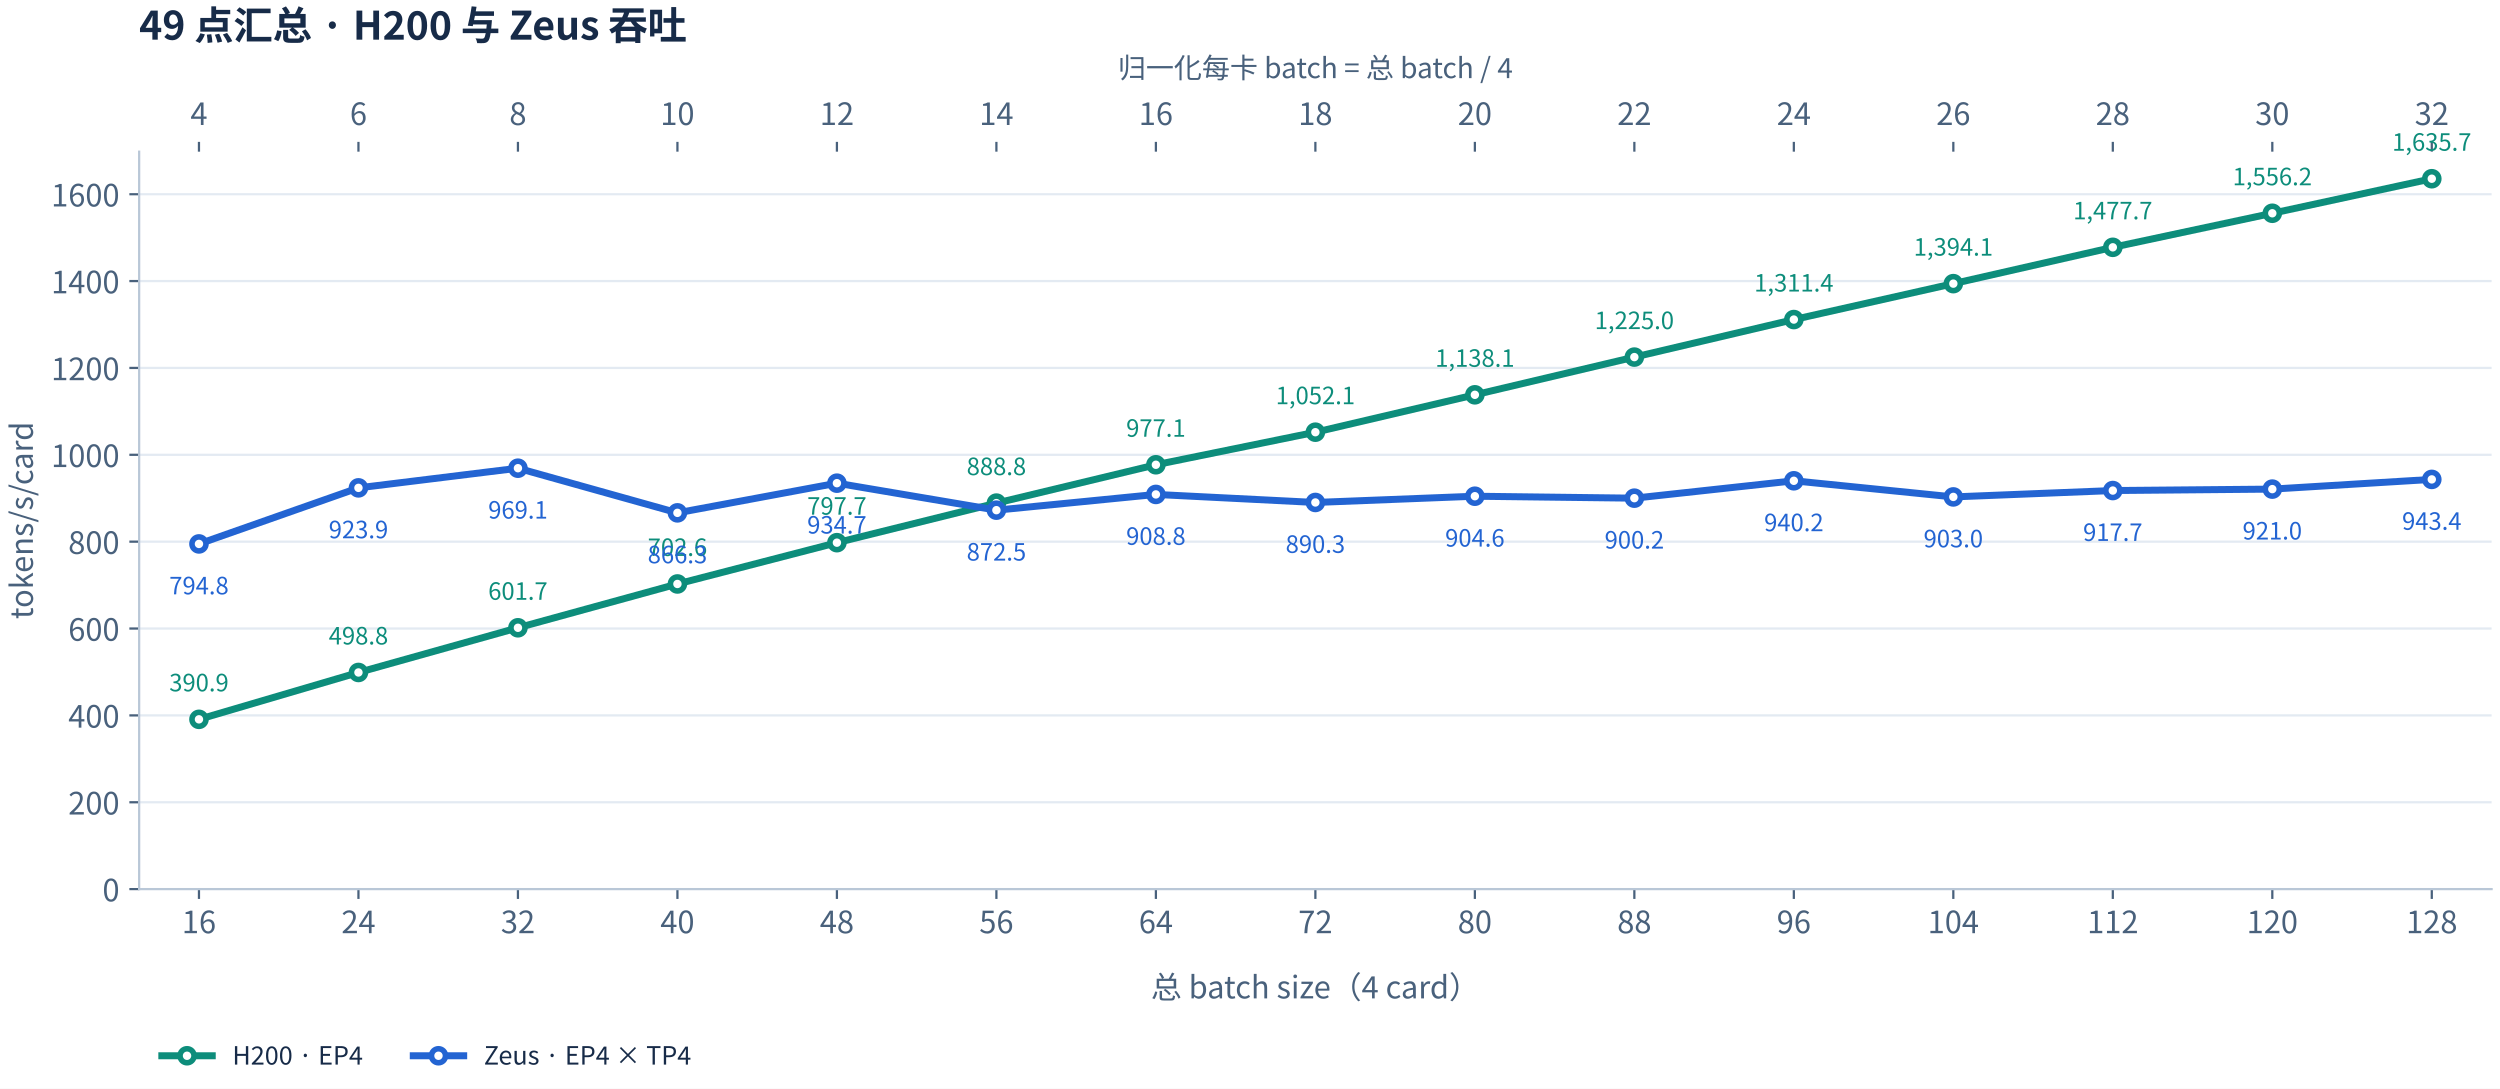
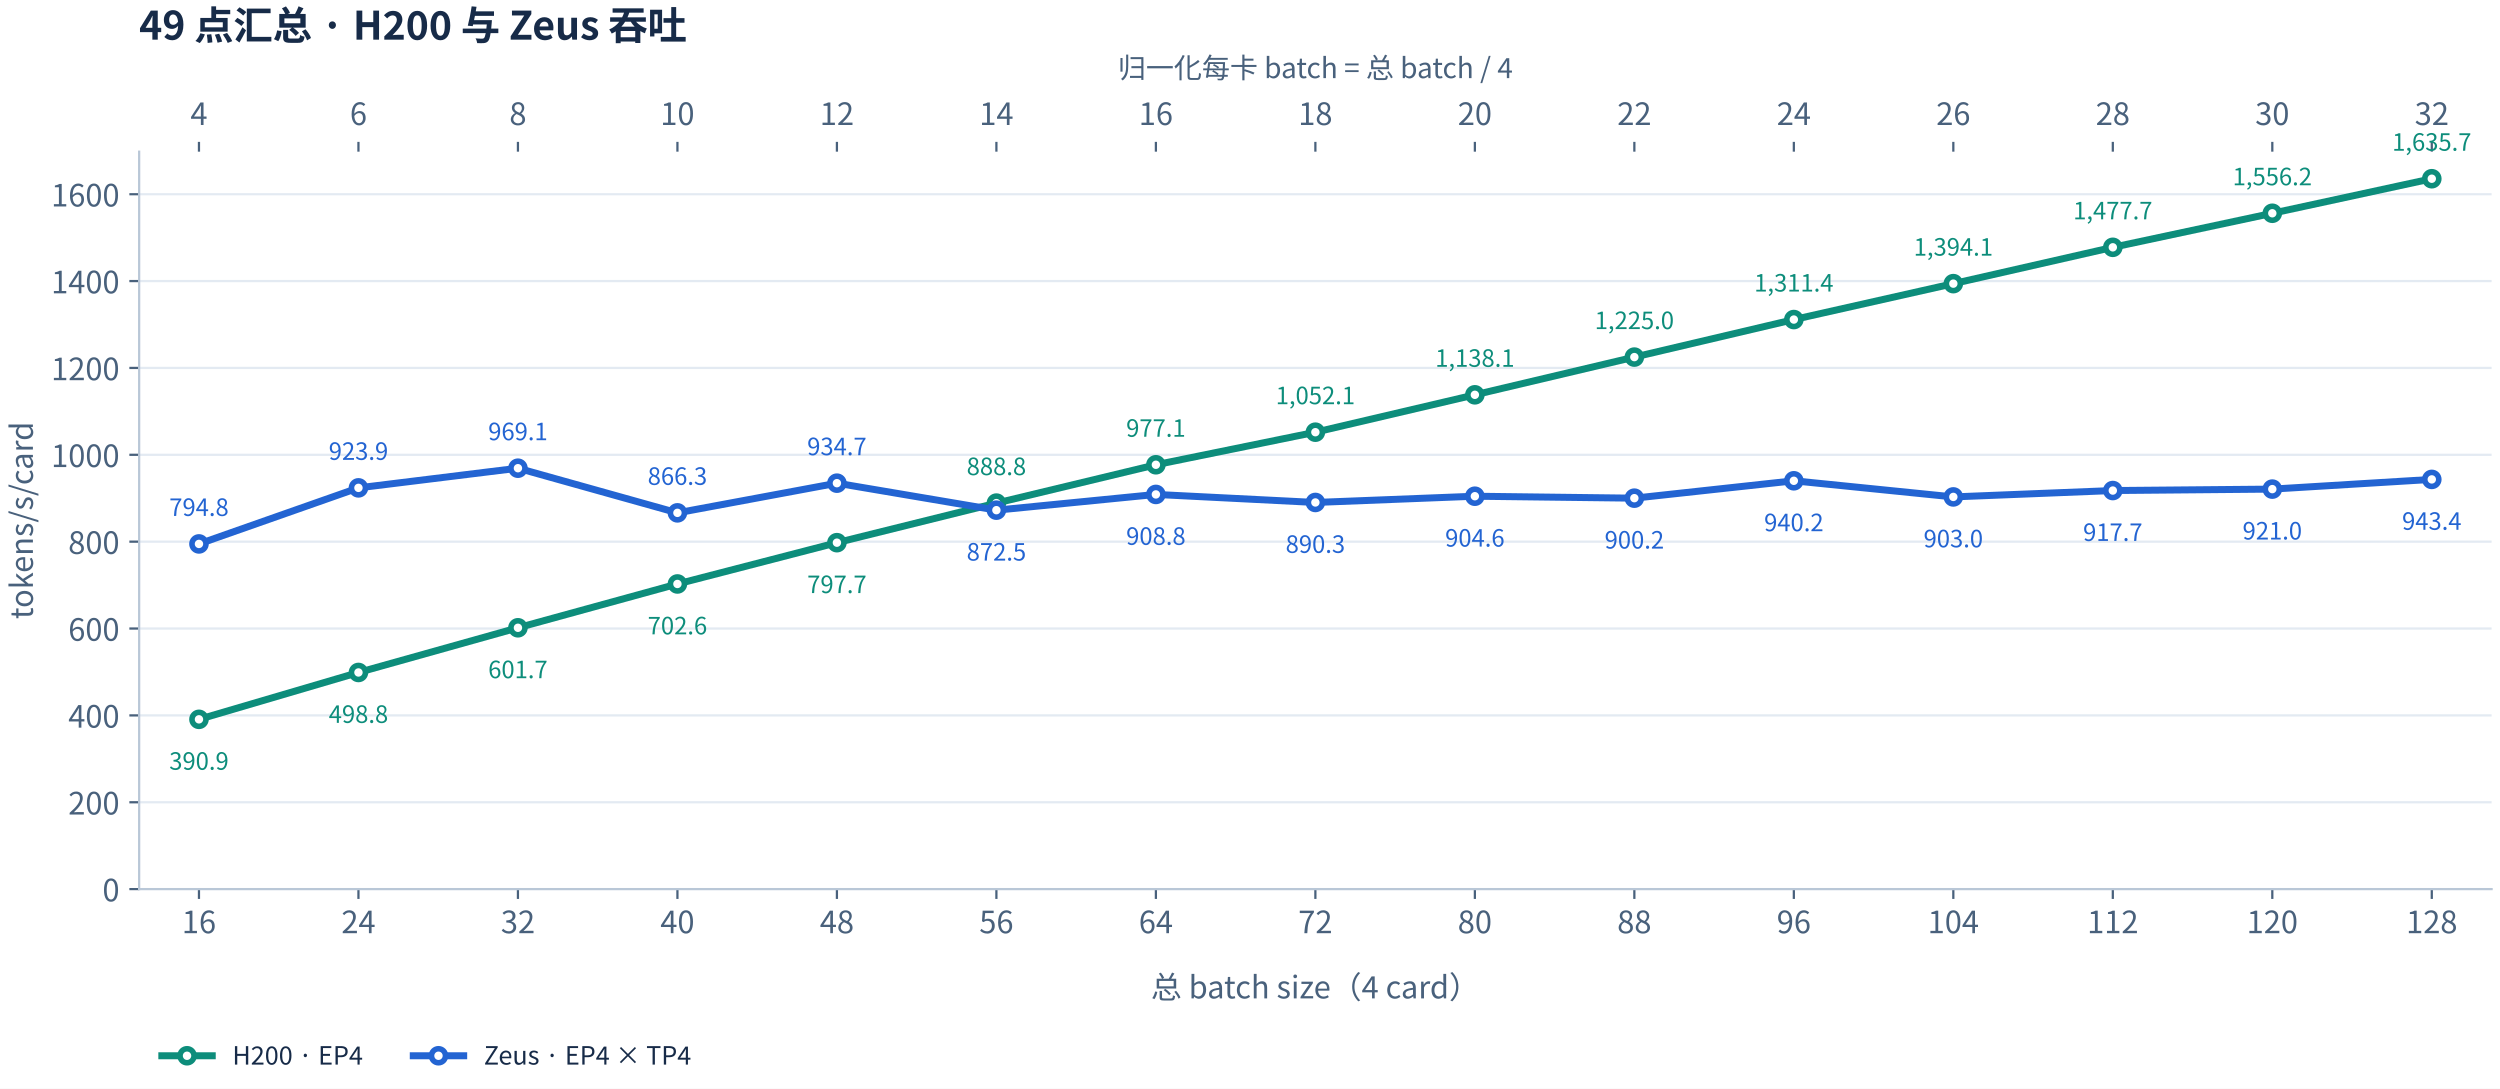
<svg xmlns="http://www.w3.org/2000/svg" xmlns:xlink="http://www.w3.org/1999/xlink" role="img" aria-label="49 点汇总 · H200 与 Zeus 吞吐" width="892.8pt" height="388.8pt" viewBox="0 0 892.8 388.8" version="1.1">
  <defs>
    <style type="text/css">*{stroke-linejoin: round; stroke-linecap: butt}</style>
  </defs>
  <g id="population-comparison-figure_1">
    <g id="population-comparison-patch_1">
      <path d="M 0 388.8 L 892.8 388.8 L 892.8 0 L 0 0 z " style="fill: #ffffff" />
    </g>
    <g id="population-comparison-axes_1">
      <g id="population-comparison-patch_2">
        <path d="M 49.695 317.517 L 889.8 317.517 L 889.8 54.172 L 49.695 54.172 z " style="fill: #ffffff" />
      </g>
      <g id="population-comparison-axes_2">
        <g id="population-comparison-patch_3">
          <path d="M 49.695 54.172 L 889.8 54.172 L 889.8 54.172 L 49.695 54.172 z " style="fill: #ffffff" />
        </g>
        <g id="population-comparison-matplotlib.axis_1">
          <g id="population-comparison-xtick_1">
            <g id="population-comparison-line2d_1">
              <defs>
                <path id="population-comparison-mecb2e9e9a6" d="M 0 0 L 0 -3.5 " style="stroke: #49617c; stroke-width: 0.8" />
              </defs>
              <g>
                <use xlink:href="#population-comparison-mecb2e9e9a6" x="71.054" y="54.172" style="fill: #49617c; stroke: #49617c; stroke-width: 0.8" />
              </g>
            </g>
            <g id="population-comparison-text_1">
              <text style="font-size: 11px; font-family: 'Noto Sans CJK JP'; text-anchor: middle; fill: #49617c" x="71.054" y="44.652" transform="rotate(-0 71.05383 44.65212)">4</text>
            </g>
          </g>
          <g id="population-comparison-xtick_2">
            <g id="population-comparison-line2d_2">
              <g>
                <use xlink:href="#population-comparison-mecb2e9e9a6" x="128.01" y="54.172" style="fill: #49617c; stroke: #49617c; stroke-width: 0.8" />
              </g>
            </g>
            <g id="population-comparison-text_2">
              <text style="font-size: 11px; font-family: 'Noto Sans CJK JP'; text-anchor: middle; fill: #49617c" x="128.01" y="44.652" transform="rotate(-0 128.0101 44.65212)">6</text>
            </g>
          </g>
          <g id="population-comparison-xtick_3">
            <g id="population-comparison-line2d_3">
              <g>
                <use xlink:href="#population-comparison-mecb2e9e9a6" x="184.966" y="54.172" style="fill: #49617c; stroke: #49617c; stroke-width: 0.8" />
              </g>
            </g>
            <g id="population-comparison-text_3">
              <text style="font-size: 11px; font-family: 'Noto Sans CJK JP'; text-anchor: middle; fill: #49617c" x="184.966" y="44.652" transform="rotate(-0 184.9663 44.65212)">8</text>
            </g>
          </g>
          <g id="population-comparison-xtick_4">
            <g id="population-comparison-line2d_4">
              <g>
                <use xlink:href="#population-comparison-mecb2e9e9a6" x="241.923" y="54.172" style="fill: #49617c; stroke: #49617c; stroke-width: 0.8" />
              </g>
            </g>
            <g id="population-comparison-text_4">
              <text style="font-size: 11px; font-family: 'Noto Sans CJK JP'; text-anchor: middle; fill: #49617c" x="241.923" y="44.652" transform="rotate(-0 241.9225 44.65212)">10</text>
            </g>
          </g>
          <g id="population-comparison-xtick_5">
            <g id="population-comparison-line2d_5">
              <g>
                <use xlink:href="#population-comparison-mecb2e9e9a6" x="298.879" y="54.172" style="fill: #49617c; stroke: #49617c; stroke-width: 0.8" />
              </g>
            </g>
            <g id="population-comparison-text_5">
              <text style="font-size: 11px; font-family: 'Noto Sans CJK JP'; text-anchor: middle; fill: #49617c" x="298.879" y="44.652" transform="rotate(-0 298.8788 44.65212)">12</text>
            </g>
          </g>
          <g id="population-comparison-xtick_6">
            <g id="population-comparison-line2d_6">
              <g>
                <use xlink:href="#population-comparison-mecb2e9e9a6" x="355.835" y="54.172" style="fill: #49617c; stroke: #49617c; stroke-width: 0.8" />
              </g>
            </g>
            <g id="population-comparison-text_6">
              <text style="font-size: 11px; font-family: 'Noto Sans CJK JP'; text-anchor: middle; fill: #49617c" x="355.835" y="44.652" transform="rotate(-0 355.835 44.65212)">14</text>
            </g>
          </g>
          <g id="population-comparison-xtick_7">
            <g id="population-comparison-line2d_7">
              <g>
                <use xlink:href="#population-comparison-mecb2e9e9a6" x="412.791" y="54.172" style="fill: #49617c; stroke: #49617c; stroke-width: 0.8" />
              </g>
            </g>
            <g id="population-comparison-text_7">
              <text style="font-size: 11px; font-family: 'Noto Sans CJK JP'; text-anchor: middle; fill: #49617c" x="412.791" y="44.652" transform="rotate(-0 412.7913 44.65212)">16</text>
            </g>
          </g>
          <g id="population-comparison-xtick_8">
            <g id="population-comparison-line2d_8">
              <g>
                <use xlink:href="#population-comparison-mecb2e9e9a6" x="469.748" y="54.172" style="fill: #49617c; stroke: #49617c; stroke-width: 0.8" />
              </g>
            </g>
            <g id="population-comparison-text_8">
              <text style="font-size: 11px; font-family: 'Noto Sans CJK JP'; text-anchor: middle; fill: #49617c" x="469.748" y="44.652" transform="rotate(-0 469.7475 44.65212)">18</text>
            </g>
          </g>
          <g id="population-comparison-xtick_9">
            <g id="population-comparison-line2d_9">
              <g>
                <use xlink:href="#population-comparison-mecb2e9e9a6" x="526.704" y="54.172" style="fill: #49617c; stroke: #49617c; stroke-width: 0.8" />
              </g>
            </g>
            <g id="population-comparison-text_9">
              <text style="font-size: 11px; font-family: 'Noto Sans CJK JP'; text-anchor: middle; fill: #49617c" x="526.704" y="44.652" transform="rotate(-0 526.7037 44.65212)">20</text>
            </g>
          </g>
          <g id="population-comparison-xtick_10">
            <g id="population-comparison-line2d_10">
              <g>
                <use xlink:href="#population-comparison-mecb2e9e9a6" x="583.66" y="54.172" style="fill: #49617c; stroke: #49617c; stroke-width: 0.8" />
              </g>
            </g>
            <g id="population-comparison-text_10">
              <text style="font-size: 11px; font-family: 'Noto Sans CJK JP'; text-anchor: middle; fill: #49617c" x="583.66" y="44.652" transform="rotate(-0 583.66 44.65212)">22</text>
            </g>
          </g>
          <g id="population-comparison-xtick_11">
            <g id="population-comparison-line2d_11">
              <g>
                <use xlink:href="#population-comparison-mecb2e9e9a6" x="640.616" y="54.172" style="fill: #49617c; stroke: #49617c; stroke-width: 0.8" />
              </g>
            </g>
            <g id="population-comparison-text_11">
              <text style="font-size: 11px; font-family: 'Noto Sans CJK JP'; text-anchor: middle; fill: #49617c" x="640.616" y="44.652" transform="rotate(-0 640.6162 44.65212)">24</text>
            </g>
          </g>
          <g id="population-comparison-xtick_12">
            <g id="population-comparison-line2d_12">
              <g>
                <use xlink:href="#population-comparison-mecb2e9e9a6" x="697.572" y="54.172" style="fill: #49617c; stroke: #49617c; stroke-width: 0.8" />
              </g>
            </g>
            <g id="population-comparison-text_12">
              <text style="font-size: 11px; font-family: 'Noto Sans CJK JP'; text-anchor: middle; fill: #49617c" x="697.572" y="44.652" transform="rotate(-0 697.5725 44.65212)">26</text>
            </g>
          </g>
          <g id="population-comparison-xtick_13">
            <g id="population-comparison-line2d_13">
              <g>
                <use xlink:href="#population-comparison-mecb2e9e9a6" x="754.529" y="54.172" style="fill: #49617c; stroke: #49617c; stroke-width: 0.8" />
              </g>
            </g>
            <g id="population-comparison-text_13">
              <text style="font-size: 11px; font-family: 'Noto Sans CJK JP'; text-anchor: middle; fill: #49617c" x="754.529" y="44.652" transform="rotate(-0 754.5287 44.65212)">28</text>
            </g>
          </g>
          <g id="population-comparison-xtick_14">
            <g id="population-comparison-line2d_14">
              <g>
                <use xlink:href="#population-comparison-mecb2e9e9a6" x="811.485" y="54.172" style="fill: #49617c; stroke: #49617c; stroke-width: 0.8" />
              </g>
            </g>
            <g id="population-comparison-text_14">
              <text style="font-size: 11px; font-family: 'Noto Sans CJK JP'; text-anchor: middle; fill: #49617c" x="811.485" y="44.652" transform="rotate(-0 811.4849 44.65212)">30</text>
            </g>
          </g>
          <g id="population-comparison-xtick_15">
            <g id="population-comparison-line2d_15">
              <g>
                <use xlink:href="#population-comparison-mecb2e9e9a6" x="868.441" y="54.172" style="fill: #49617c; stroke: #49617c; stroke-width: 0.8" />
              </g>
            </g>
            <g id="population-comparison-text_15">
              <text style="font-size: 11px; font-family: 'Noto Sans CJK JP'; text-anchor: middle; fill: #49617c" x="868.441" y="44.652" transform="rotate(-0 868.4412 44.65212)">32</text>
            </g>
          </g>
          <g id="population-comparison-text_16">
            <text style="font-size: 10px; font-family: 'Noto Sans CJK JP'; text-anchor: middle; fill: #49617c" x="469.748" y="27.897" transform="rotate(-0 469.7475 27.8968)">归一化每卡 batch = 总 batch / 4</text>
          </g>
        </g>
        <g id="population-comparison-matplotlib.axis_2" />
      </g>
      <g id="population-comparison-matplotlib.axis_3">
        <g id="population-comparison-xtick_16">
          <g id="population-comparison-line2d_16">
            <defs>
              <path id="population-comparison-mc6863bb9b3" d="M 0 0 L 0 3.5 " style="stroke: #49617c; stroke-width: 0.8" />
            </defs>
            <g>
              <use xlink:href="#population-comparison-mc6863bb9b3" x="71.054" y="317.517" style="fill: #49617c; stroke: #49617c; stroke-width: 0.8" />
            </g>
          </g>
          <g id="population-comparison-text_17">
            <text style="font-size: 11px; font-family: 'Noto Sans CJK JP'; text-anchor: middle; fill: #49617c" x="71.054" y="333.272" transform="rotate(-0 71.05383 333.2725)">16</text>
          </g>
        </g>
        <g id="population-comparison-xtick_17">
          <g id="population-comparison-line2d_17">
            <g>
              <use xlink:href="#population-comparison-mc6863bb9b3" x="128.01" y="317.517" style="fill: #49617c; stroke: #49617c; stroke-width: 0.8" />
            </g>
          </g>
          <g id="population-comparison-text_18">
            <text style="font-size: 11px; font-family: 'Noto Sans CJK JP'; text-anchor: middle; fill: #49617c" x="128.01" y="333.272" transform="rotate(-0 128.0101 333.2725)">24</text>
          </g>
        </g>
        <g id="population-comparison-xtick_18">
          <g id="population-comparison-line2d_18">
            <g>
              <use xlink:href="#population-comparison-mc6863bb9b3" x="184.966" y="317.517" style="fill: #49617c; stroke: #49617c; stroke-width: 0.8" />
            </g>
          </g>
          <g id="population-comparison-text_19">
            <text style="font-size: 11px; font-family: 'Noto Sans CJK JP'; text-anchor: middle; fill: #49617c" x="184.966" y="333.272" transform="rotate(-0 184.9663 333.2725)">32</text>
          </g>
        </g>
        <g id="population-comparison-xtick_19">
          <g id="population-comparison-line2d_19">
            <g>
              <use xlink:href="#population-comparison-mc6863bb9b3" x="241.923" y="317.517" style="fill: #49617c; stroke: #49617c; stroke-width: 0.8" />
            </g>
          </g>
          <g id="population-comparison-text_20">
            <text style="font-size: 11px; font-family: 'Noto Sans CJK JP'; text-anchor: middle; fill: #49617c" x="241.923" y="333.272" transform="rotate(-0 241.9225 333.2725)">40</text>
          </g>
        </g>
        <g id="population-comparison-xtick_20">
          <g id="population-comparison-line2d_20">
            <g>
              <use xlink:href="#population-comparison-mc6863bb9b3" x="298.879" y="317.517" style="fill: #49617c; stroke: #49617c; stroke-width: 0.8" />
            </g>
          </g>
          <g id="population-comparison-text_21">
            <text style="font-size: 11px; font-family: 'Noto Sans CJK JP'; text-anchor: middle; fill: #49617c" x="298.879" y="333.272" transform="rotate(-0 298.8788 333.2725)">48</text>
          </g>
        </g>
        <g id="population-comparison-xtick_21">
          <g id="population-comparison-line2d_21">
            <g>
              <use xlink:href="#population-comparison-mc6863bb9b3" x="355.835" y="317.517" style="fill: #49617c; stroke: #49617c; stroke-width: 0.8" />
            </g>
          </g>
          <g id="population-comparison-text_22">
            <text style="font-size: 11px; font-family: 'Noto Sans CJK JP'; text-anchor: middle; fill: #49617c" x="355.835" y="333.272" transform="rotate(-0 355.835 333.2725)">56</text>
          </g>
        </g>
        <g id="population-comparison-xtick_22">
          <g id="population-comparison-line2d_22">
            <g>
              <use xlink:href="#population-comparison-mc6863bb9b3" x="412.791" y="317.517" style="fill: #49617c; stroke: #49617c; stroke-width: 0.8" />
            </g>
          </g>
          <g id="population-comparison-text_23">
            <text style="font-size: 11px; font-family: 'Noto Sans CJK JP'; text-anchor: middle; fill: #49617c" x="412.791" y="333.272" transform="rotate(-0 412.7913 333.2725)">64</text>
          </g>
        </g>
        <g id="population-comparison-xtick_23">
          <g id="population-comparison-line2d_23">
            <g>
              <use xlink:href="#population-comparison-mc6863bb9b3" x="469.748" y="317.517" style="fill: #49617c; stroke: #49617c; stroke-width: 0.8" />
            </g>
          </g>
          <g id="population-comparison-text_24">
            <text style="font-size: 11px; font-family: 'Noto Sans CJK JP'; text-anchor: middle; fill: #49617c" x="469.748" y="333.272" transform="rotate(-0 469.7475 333.2725)">72</text>
          </g>
        </g>
        <g id="population-comparison-xtick_24">
          <g id="population-comparison-line2d_24">
            <g>
              <use xlink:href="#population-comparison-mc6863bb9b3" x="526.704" y="317.517" style="fill: #49617c; stroke: #49617c; stroke-width: 0.8" />
            </g>
          </g>
          <g id="population-comparison-text_25">
            <text style="font-size: 11px; font-family: 'Noto Sans CJK JP'; text-anchor: middle; fill: #49617c" x="526.704" y="333.272" transform="rotate(-0 526.7037 333.2725)">80</text>
          </g>
        </g>
        <g id="population-comparison-xtick_25">
          <g id="population-comparison-line2d_25">
            <g>
              <use xlink:href="#population-comparison-mc6863bb9b3" x="583.66" y="317.517" style="fill: #49617c; stroke: #49617c; stroke-width: 0.8" />
            </g>
          </g>
          <g id="population-comparison-text_26">
            <text style="font-size: 11px; font-family: 'Noto Sans CJK JP'; text-anchor: middle; fill: #49617c" x="583.66" y="333.272" transform="rotate(-0 583.66 333.2725)">88</text>
          </g>
        </g>
        <g id="population-comparison-xtick_26">
          <g id="population-comparison-line2d_26">
            <g>
              <use xlink:href="#population-comparison-mc6863bb9b3" x="640.616" y="317.517" style="fill: #49617c; stroke: #49617c; stroke-width: 0.8" />
            </g>
          </g>
          <g id="population-comparison-text_27">
            <text style="font-size: 11px; font-family: 'Noto Sans CJK JP'; text-anchor: middle; fill: #49617c" x="640.616" y="333.272" transform="rotate(-0 640.6162 333.2725)">96</text>
          </g>
        </g>
        <g id="population-comparison-xtick_27">
          <g id="population-comparison-line2d_27">
            <g>
              <use xlink:href="#population-comparison-mc6863bb9b3" x="697.572" y="317.517" style="fill: #49617c; stroke: #49617c; stroke-width: 0.8" />
            </g>
          </g>
          <g id="population-comparison-text_28">
            <text style="font-size: 11px; font-family: 'Noto Sans CJK JP'; text-anchor: middle; fill: #49617c" x="697.572" y="333.272" transform="rotate(-0 697.5725 333.2725)">104</text>
          </g>
        </g>
        <g id="population-comparison-xtick_28">
          <g id="population-comparison-line2d_28">
            <g>
              <use xlink:href="#population-comparison-mc6863bb9b3" x="754.529" y="317.517" style="fill: #49617c; stroke: #49617c; stroke-width: 0.8" />
            </g>
          </g>
          <g id="population-comparison-text_29">
            <text style="font-size: 11px; font-family: 'Noto Sans CJK JP'; text-anchor: middle; fill: #49617c" x="754.529" y="333.272" transform="rotate(-0 754.5287 333.2725)">112</text>
          </g>
        </g>
        <g id="population-comparison-xtick_29">
          <g id="population-comparison-line2d_29">
            <g>
              <use xlink:href="#population-comparison-mc6863bb9b3" x="811.485" y="317.517" style="fill: #49617c; stroke: #49617c; stroke-width: 0.8" />
            </g>
          </g>
          <g id="population-comparison-text_30">
            <text style="font-size: 11px; font-family: 'Noto Sans CJK JP'; text-anchor: middle; fill: #49617c" x="811.485" y="333.272" transform="rotate(-0 811.4849 333.2725)">120</text>
          </g>
        </g>
        <g id="population-comparison-xtick_30">
          <g id="population-comparison-line2d_30">
            <g>
              <use xlink:href="#population-comparison-mc6863bb9b3" x="868.441" y="317.517" style="fill: #49617c; stroke: #49617c; stroke-width: 0.8" />
            </g>
          </g>
          <g id="population-comparison-text_31">
            <text style="font-size: 11px; font-family: 'Noto Sans CJK JP'; text-anchor: middle; fill: #49617c" x="868.441" y="333.272" transform="rotate(-0 868.4412 333.2725)">128</text>
          </g>
        </g>
        <g id="population-comparison-text_32">
          <text style="font-size: 11px; font-family: 'Noto Sans CJK JP'; text-anchor: middle; fill: #49617c" x="469.748" y="356.547" transform="rotate(-0 469.7475 356.5475)">总 batch size（4 card）</text>
        </g>
      </g>
      <g id="population-comparison-matplotlib.axis_4">
        <g id="population-comparison-ytick_1">
          <g id="population-comparison-line2d_31">
            <path d="M 49.695 317.517 L 889.8 317.517 " clip-path="url(#population-comparison-p4785d5ebff)" style="fill: none; stroke: #e3eaf2; stroke-width: 0.8; stroke-linecap: square" />
          </g>
          <g id="population-comparison-line2d_32">
            <defs>
              <path id="population-comparison-mb630600054" d="M 0 0 L -3.5 0 " style="stroke: #49617c; stroke-width: 0.8" />
            </defs>
            <g>
              <use xlink:href="#population-comparison-mb630600054" x="49.695" y="317.517" style="fill: #49617c; stroke: #49617c; stroke-width: 0.8" />
            </g>
          </g>
          <g id="population-comparison-text_33">
            <text style="font-size: 11px; font-family: 'Noto Sans CJK JP'; text-anchor: end; fill: #49617c" x="42.695" y="321.895" transform="rotate(-0 42.69524 321.8948)">0</text>
          </g>
        </g>
        <g id="population-comparison-ytick_2">
          <g id="population-comparison-line2d_33">
            <path d="M 49.695 286.498 L 889.8 286.498 " clip-path="url(#population-comparison-p4785d5ebff)" style="fill: none; stroke: #e3eaf2; stroke-width: 0.8; stroke-linecap: square" />
          </g>
          <g id="population-comparison-line2d_34">
            <g>
              <use xlink:href="#population-comparison-mb630600054" x="49.695" y="286.498" style="fill: #49617c; stroke: #49617c; stroke-width: 0.8" />
            </g>
          </g>
          <g id="population-comparison-text_34">
            <text style="font-size: 11px; font-family: 'Noto Sans CJK JP'; text-anchor: end; fill: #49617c" x="42.695" y="290.875" transform="rotate(-0 42.69524 290.8754)">200</text>
          </g>
        </g>
        <g id="population-comparison-ytick_3">
          <g id="population-comparison-line2d_35">
            <path d="M 49.695 255.478 L 889.8 255.478 " clip-path="url(#population-comparison-p4785d5ebff)" style="fill: none; stroke: #e3eaf2; stroke-width: 0.8; stroke-linecap: square" />
          </g>
          <g id="population-comparison-line2d_36">
            <g>
              <use xlink:href="#population-comparison-mb630600054" x="49.695" y="255.478" style="fill: #49617c; stroke: #49617c; stroke-width: 0.8" />
            </g>
          </g>
          <g id="population-comparison-text_35">
            <text style="font-size: 11px; font-family: 'Noto Sans CJK JP'; text-anchor: end; fill: #49617c" x="42.695" y="259.856" transform="rotate(-0 42.69524 259.8559)">400</text>
          </g>
        </g>
        <g id="population-comparison-ytick_4">
          <g id="population-comparison-line2d_37">
            <path d="M 49.695 224.459 L 889.8 224.459 " clip-path="url(#population-comparison-p4785d5ebff)" style="fill: none; stroke: #e3eaf2; stroke-width: 0.8; stroke-linecap: square" />
          </g>
          <g id="population-comparison-line2d_38">
            <g>
              <use xlink:href="#population-comparison-mb630600054" x="49.695" y="224.459" style="fill: #49617c; stroke: #49617c; stroke-width: 0.8" />
            </g>
          </g>
          <g id="population-comparison-text_36">
            <text style="font-size: 11px; font-family: 'Noto Sans CJK JP'; text-anchor: end; fill: #49617c" x="42.695" y="228.837" transform="rotate(-0 42.69524 228.8365)">600</text>
          </g>
        </g>
        <g id="population-comparison-ytick_5">
          <g id="population-comparison-line2d_39">
            <path d="M 49.695 193.439 L 889.8 193.439 " clip-path="url(#population-comparison-p4785d5ebff)" style="fill: none; stroke: #e3eaf2; stroke-width: 0.8; stroke-linecap: square" />
          </g>
          <g id="population-comparison-line2d_40">
            <g>
              <use xlink:href="#population-comparison-mb630600054" x="49.695" y="193.439" style="fill: #49617c; stroke: #49617c; stroke-width: 0.8" />
            </g>
          </g>
          <g id="population-comparison-text_37">
            <text style="font-size: 11px; font-family: 'Noto Sans CJK JP'; text-anchor: end; fill: #49617c" x="42.695" y="197.817" transform="rotate(-0 42.69524 197.8171)">800</text>
          </g>
        </g>
        <g id="population-comparison-ytick_6">
          <g id="population-comparison-line2d_41">
            <path d="M 49.695 162.42 L 889.8 162.42 " clip-path="url(#population-comparison-p4785d5ebff)" style="fill: none; stroke: #e3eaf2; stroke-width: 0.8; stroke-linecap: square" />
          </g>
          <g id="population-comparison-line2d_42">
            <g>
              <use xlink:href="#population-comparison-mb630600054" x="49.695" y="162.42" style="fill: #49617c; stroke: #49617c; stroke-width: 0.8" />
            </g>
          </g>
          <g id="population-comparison-text_38">
            <text style="font-size: 11px; font-family: 'Noto Sans CJK JP'; text-anchor: end; fill: #49617c" x="42.695" y="166.798" transform="rotate(-0 42.69524 166.7976)">1000</text>
          </g>
        </g>
        <g id="population-comparison-ytick_7">
          <g id="population-comparison-line2d_43">
            <path d="M 49.695 131.401 L 889.8 131.401 " clip-path="url(#population-comparison-p4785d5ebff)" style="fill: none; stroke: #e3eaf2; stroke-width: 0.8; stroke-linecap: square" />
          </g>
          <g id="population-comparison-line2d_44">
            <g>
              <use xlink:href="#population-comparison-mb630600054" x="49.695" y="131.401" style="fill: #49617c; stroke: #49617c; stroke-width: 0.8" />
            </g>
          </g>
          <g id="population-comparison-text_39">
            <text style="font-size: 11px; font-family: 'Noto Sans CJK JP'; text-anchor: end; fill: #49617c" x="42.695" y="135.778" transform="rotate(-0 42.69524 135.7782)">1200</text>
          </g>
        </g>
        <g id="population-comparison-ytick_8">
          <g id="population-comparison-line2d_45">
            <path d="M 49.695 100.381 L 889.8 100.381 " clip-path="url(#population-comparison-p4785d5ebff)" style="fill: none; stroke: #e3eaf2; stroke-width: 0.8; stroke-linecap: square" />
          </g>
          <g id="population-comparison-line2d_46">
            <g>
              <use xlink:href="#population-comparison-mb630600054" x="49.695" y="100.381" style="fill: #49617c; stroke: #49617c; stroke-width: 0.8" />
            </g>
          </g>
          <g id="population-comparison-text_40">
            <text style="font-size: 11px; font-family: 'Noto Sans CJK JP'; text-anchor: end; fill: #49617c" x="42.695" y="104.759" transform="rotate(-0 42.69524 104.7588)">1400</text>
          </g>
        </g>
        <g id="population-comparison-ytick_9">
          <g id="population-comparison-line2d_47">
            <path d="M 49.695 69.362 L 889.8 69.362 " clip-path="url(#population-comparison-p4785d5ebff)" style="fill: none; stroke: #e3eaf2; stroke-width: 0.8; stroke-linecap: square" />
          </g>
          <g id="population-comparison-line2d_48">
            <g>
              <use xlink:href="#population-comparison-mb630600054" x="49.695" y="69.362" style="fill: #49617c; stroke: #49617c; stroke-width: 0.8" />
            </g>
          </g>
          <g id="population-comparison-text_41">
            <text style="font-size: 11px; font-family: 'Noto Sans CJK JP'; text-anchor: end; fill: #49617c" x="42.695" y="73.739" transform="rotate(-0 42.69524 73.73932)">1600</text>
          </g>
        </g>
        <g id="population-comparison-text_42">
          <text style="font-size: 11px; font-family: 'Noto Sans CJK JP'; text-anchor: middle; fill: #49617c" x="11.756" y="185.844" transform="rotate(-90 11.75555 185.8445)">tokens/s/card</text>
        </g>
      </g>
      <g id="population-comparison-line2d_49">
        <path d="M 71.054 256.89 L 128.01 240.152 L 184.966 224.193 L 241.923 208.545 L 298.879 193.8 L 355.835 179.668 L 412.791 165.976 L 469.748 154.344 L 526.704 140.994 L 583.66 127.527 L 640.616 114.119 L 697.572 101.293 L 754.529 88.323 L 811.485 76.161 L 868.441 63.825 " clip-path="url(#population-comparison-p4785d5ebff)" style="fill: none; stroke: #0d8d7b; stroke-width: 2.5; stroke-linecap: square" />
        <defs>
          <path id="population-comparison-m98abdd7638" d="M 0 2.5 C 0.663 2.5 1.299 2.237 1.768 1.768 C 2.237 1.299 2.5 0.663 2.5 0 C 2.5 -0.663 2.237 -1.299 1.768 -1.768 C 1.299 -2.237 0.663 -2.5 0 -2.5 C -0.663 -2.5 -1.299 -2.237 -1.768 -1.768 C -2.237 -1.299 -2.5 -0.663 -2.5 0 C -2.5 0.663 -2.237 1.299 -1.768 1.768 C -1.299 2.237 -0.663 2.5 0 2.5 z " style="stroke: #0d8d7b; stroke-width: 2" />
        </defs>
        <g clip-path="url(#population-comparison-p4785d5ebff)">
          <use xlink:href="#population-comparison-m98abdd7638" x="71.054" y="256.89" style="fill: #ffffff; stroke: #0d8d7b; stroke-width: 2" />
          <use xlink:href="#population-comparison-m98abdd7638" x="128.01" y="240.152" style="fill: #ffffff; stroke: #0d8d7b; stroke-width: 2" />
          <use xlink:href="#population-comparison-m98abdd7638" x="184.966" y="224.193" style="fill: #ffffff; stroke: #0d8d7b; stroke-width: 2" />
          <use xlink:href="#population-comparison-m98abdd7638" x="241.923" y="208.545" style="fill: #ffffff; stroke: #0d8d7b; stroke-width: 2" />
          <use xlink:href="#population-comparison-m98abdd7638" x="298.879" y="193.8" style="fill: #ffffff; stroke: #0d8d7b; stroke-width: 2" />
          <use xlink:href="#population-comparison-m98abdd7638" x="355.835" y="179.668" style="fill: #ffffff; stroke: #0d8d7b; stroke-width: 2" />
          <use xlink:href="#population-comparison-m98abdd7638" x="412.791" y="165.976" style="fill: #ffffff; stroke: #0d8d7b; stroke-width: 2" />
          <use xlink:href="#population-comparison-m98abdd7638" x="469.748" y="154.344" style="fill: #ffffff; stroke: #0d8d7b; stroke-width: 2" />
          <use xlink:href="#population-comparison-m98abdd7638" x="526.704" y="140.994" style="fill: #ffffff; stroke: #0d8d7b; stroke-width: 2" />
          <use xlink:href="#population-comparison-m98abdd7638" x="583.66" y="127.527" style="fill: #ffffff; stroke: #0d8d7b; stroke-width: 2" />
          <use xlink:href="#population-comparison-m98abdd7638" x="640.616" y="114.119" style="fill: #ffffff; stroke: #0d8d7b; stroke-width: 2" />
          <use xlink:href="#population-comparison-m98abdd7638" x="697.572" y="101.293" style="fill: #ffffff; stroke: #0d8d7b; stroke-width: 2" />
          <use xlink:href="#population-comparison-m98abdd7638" x="754.529" y="88.323" style="fill: #ffffff; stroke: #0d8d7b; stroke-width: 2" />
          <use xlink:href="#population-comparison-m98abdd7638" x="811.485" y="76.161" style="fill: #ffffff; stroke: #0d8d7b; stroke-width: 2" />
          <use xlink:href="#population-comparison-m98abdd7638" x="868.441" y="63.825" style="fill: #ffffff; stroke: #0d8d7b; stroke-width: 2" />
        </g>
      </g>
      <g id="population-comparison-line2d_50">
        <path d="M 71.054 194.246 L 128.01 174.226 L 184.966 167.206 L 241.923 183.151 L 298.879 172.55 L 355.835 182.192 L 412.791 176.57 L 469.748 179.44 L 526.704 177.21 L 583.66 177.906 L 640.616 171.699 L 697.572 177.46 L 754.529 175.184 L 811.485 174.672 L 868.441 171.203 " clip-path="url(#population-comparison-p4785d5ebff)" style="fill: none; stroke: #2364d2; stroke-width: 2.5; stroke-linecap: square" />
        <defs>
          <path id="population-comparison-m94619aaaa5" d="M 0 2.5 C 0.663 2.5 1.299 2.237 1.768 1.768 C 2.237 1.299 2.5 0.663 2.5 0 C 2.5 -0.663 2.237 -1.299 1.768 -1.768 C 1.299 -2.237 0.663 -2.5 0 -2.5 C -0.663 -2.5 -1.299 -2.237 -1.768 -1.768 C -2.237 -1.299 -2.5 -0.663 -2.5 0 C -2.5 0.663 -2.237 1.299 -1.768 1.768 C -1.299 2.237 -0.663 2.5 0 2.5 z " style="stroke: #2364d2; stroke-width: 2" />
        </defs>
        <g clip-path="url(#population-comparison-p4785d5ebff)">
          <use xlink:href="#population-comparison-m94619aaaa5" x="71.054" y="194.246" style="fill: #ffffff; stroke: #2364d2; stroke-width: 2" />
          <use xlink:href="#population-comparison-m94619aaaa5" x="128.01" y="174.226" style="fill: #ffffff; stroke: #2364d2; stroke-width: 2" />
          <use xlink:href="#population-comparison-m94619aaaa5" x="184.966" y="167.206" style="fill: #ffffff; stroke: #2364d2; stroke-width: 2" />
          <use xlink:href="#population-comparison-m94619aaaa5" x="241.923" y="183.151" style="fill: #ffffff; stroke: #2364d2; stroke-width: 2" />
          <use xlink:href="#population-comparison-m94619aaaa5" x="298.879" y="172.55" style="fill: #ffffff; stroke: #2364d2; stroke-width: 2" />
          <use xlink:href="#population-comparison-m94619aaaa5" x="355.835" y="182.192" style="fill: #ffffff; stroke: #2364d2; stroke-width: 2" />
          <use xlink:href="#population-comparison-m94619aaaa5" x="412.791" y="176.57" style="fill: #ffffff; stroke: #2364d2; stroke-width: 2" />
          <use xlink:href="#population-comparison-m94619aaaa5" x="469.748" y="179.44" style="fill: #ffffff; stroke: #2364d2; stroke-width: 2" />
          <use xlink:href="#population-comparison-m94619aaaa5" x="526.704" y="177.21" style="fill: #ffffff; stroke: #2364d2; stroke-width: 2" />
          <use xlink:href="#population-comparison-m94619aaaa5" x="583.66" y="177.906" style="fill: #ffffff; stroke: #2364d2; stroke-width: 2" />
          <use xlink:href="#population-comparison-m94619aaaa5" x="640.616" y="171.699" style="fill: #ffffff; stroke: #2364d2; stroke-width: 2" />
          <use xlink:href="#population-comparison-m94619aaaa5" x="697.572" y="177.46" style="fill: #ffffff; stroke: #2364d2; stroke-width: 2" />
          <use xlink:href="#population-comparison-m94619aaaa5" x="754.529" y="175.184" style="fill: #ffffff; stroke: #2364d2; stroke-width: 2" />
          <use xlink:href="#population-comparison-m94619aaaa5" x="811.485" y="174.672" style="fill: #ffffff; stroke: #2364d2; stroke-width: 2" />
          <use xlink:href="#population-comparison-m94619aaaa5" x="868.441" y="171.203" style="fill: #ffffff; stroke: #2364d2; stroke-width: 2" />
        </g>
      </g>
      <g id="population-comparison-patch_4">
        <path d="M 49.695 317.517 L 49.695 54.172 " style="fill: none; stroke: #b9c7d7; stroke-width: 0.8; stroke-linejoin: miter; stroke-linecap: square" />
      </g>
      <g id="population-comparison-patch_5">
        <path d="M 49.695 317.517 L 889.8 317.517 " style="fill: none; stroke: #b9c7d7; stroke-width: 0.8; stroke-linejoin: miter; stroke-linecap: square" />
      </g>
      <g id="population-comparison-text_43">
-         <text style="font-size: 8.5px; font-family: 'Noto Sans CJK JP'; text-anchor: middle; fill: #0d8d7b" x="71.054" y="246.89" transform="rotate(-0 71.05383 246.8896)">390.9</text>
+         <text style="font-size: 8.5px; font-family: 'Noto Sans CJK JP'; text-anchor: middle; fill: #0d8d7b" x="71.054" y="274.89" transform="rotate(-0 71.05383 274.8896)">390.9</text>
      </g>
      <g id="population-comparison-text_44">
-         <text style="font-size: 8.5px; font-family: 'Noto Sans CJK JP'; text-anchor: middle; fill: #0d8d7b" x="128.01" y="230.152" transform="rotate(-0 128.0101 230.1518)">498.8</text>
+         <text style="font-size: 8.5px; font-family: 'Noto Sans CJK JP'; text-anchor: middle; fill: #0d8d7b" x="128.01" y="258.152" transform="rotate(-0 128.0101 258.1518)">498.8</text>
      </g>
      <g id="population-comparison-text_45">
-         <text style="font-size: 8.5px; font-family: 'Noto Sans CJK JP'; text-anchor: middle; fill: #0d8d7b" x="184.966" y="214.193" transform="rotate(-0 184.9663 214.1925)">601.7</text>
+         <text style="font-size: 8.5px; font-family: 'Noto Sans CJK JP'; text-anchor: middle; fill: #0d8d7b" x="184.966" y="242.193" transform="rotate(-0 184.9663 242.1925)">601.7</text>
      </g>
      <g id="population-comparison-text_46">
-         <text style="font-size: 8.5px; font-family: 'Noto Sans CJK JP'; text-anchor: middle; fill: #0d8d7b" x="241.923" y="198.545" transform="rotate(-0 241.9225 198.545)">702.6</text>
+         <text style="font-size: 8.5px; font-family: 'Noto Sans CJK JP'; text-anchor: middle; fill: #0d8d7b" x="241.923" y="226.545" transform="rotate(-0 241.9225 226.545)">702.6</text>
      </g>
      <g id="population-comparison-text_47">
-         <text style="font-size: 8.5px; font-family: 'Noto Sans CJK JP'; text-anchor: middle; fill: #0d8d7b" x="298.879" y="183.8" transform="rotate(-0 298.8788 183.8004)">797.7</text>
+         <text style="font-size: 8.5px; font-family: 'Noto Sans CJK JP'; text-anchor: middle; fill: #0d8d7b" x="298.879" y="211.8" transform="rotate(-0 298.8788 211.8004)">797.7</text>
      </g>
      <g id="population-comparison-text_48">
        <text style="font-size: 8.5px; font-family: 'Noto Sans CJK JP'; text-anchor: middle; fill: #0d8d7b" x="355.835" y="169.668" transform="rotate(-0 355.835 169.6677)">888.8</text>
      </g>
      <g id="population-comparison-text_49">
        <text style="font-size: 8.5px; font-family: 'Noto Sans CJK JP'; text-anchor: middle; fill: #0d8d7b" x="412.791" y="155.976" transform="rotate(-0 412.7913 155.9762)">977.1</text>
      </g>
      <g id="population-comparison-text_50">
        <text style="font-size: 8.5px; font-family: 'Noto Sans CJK JP'; text-anchor: middle; fill: #0d8d7b" x="469.748" y="144.344" transform="rotate(-0 469.7475 144.3436)">1,052.1</text>
      </g>
      <g id="population-comparison-text_51">
        <text style="font-size: 8.5px; font-family: 'Noto Sans CJK JP'; text-anchor: middle; fill: #0d8d7b" x="526.704" y="130.994" transform="rotate(-0 526.7037 130.9941)">1,138.1</text>
      </g>
      <g id="population-comparison-text_52">
        <text style="font-size: 8.5px; font-family: 'Noto Sans CJK JP'; text-anchor: middle; fill: #0d8d7b" x="583.66" y="117.527" transform="rotate(-0 583.66 117.5271)">1,225.0</text>
      </g>
      <g id="population-comparison-text_53">
        <text style="font-size: 8.5px; font-family: 'Noto Sans CJK JP'; text-anchor: middle; fill: #0d8d7b" x="640.616" y="104.119" transform="rotate(-0 640.6162 104.1191)">1,311.4</text>
      </g>
      <g id="population-comparison-text_54">
        <text style="font-size: 8.5px; font-family: 'Noto Sans CJK JP'; text-anchor: middle; fill: #0d8d7b" x="697.572" y="91.293" transform="rotate(-0 697.5725 91.29262)">1,394.1</text>
      </g>
      <g id="population-comparison-text_55">
        <text style="font-size: 8.5px; font-family: 'Noto Sans CJK JP'; text-anchor: middle; fill: #0d8d7b" x="754.529" y="78.323" transform="rotate(-0 754.5287 78.32272)">1,477.7</text>
      </g>
      <g id="population-comparison-text_56">
        <text style="font-size: 8.5px; font-family: 'Noto Sans CJK JP'; text-anchor: middle; fill: #0d8d7b" x="811.485" y="66.161" transform="rotate(-0 811.4849 66.16094)">1,556.2</text>
      </g>
      <g id="population-comparison-text_57">
        <text style="font-size: 8.5px; font-family: 'Noto Sans CJK JP'; text-anchor: middle; fill: #0d8d7b" x="868.441" y="53.825" transform="rotate(-0 868.4412 53.82503)">1,635.7</text>
      </g>
      <g id="population-comparison-text_58">
-         <text style="font-size: 8.5px; font-family: 'Noto Sans CJK JP'; text-anchor: middle; fill: #2364d2" x="71.054" y="212.246" transform="rotate(-0 71.05383 212.2465)">794.8</text>
+         <text style="font-size: 8.5px; font-family: 'Noto Sans CJK JP'; text-anchor: middle; fill: #2364d2" x="71.054" y="184.246" transform="rotate(-0 71.05383 184.2465)">794.8</text>
      </g>
      <g id="population-comparison-text_59">
-         <text style="font-size: 8.5px; font-family: 'Noto Sans CJK JP'; text-anchor: middle; fill: #2364d2" x="128.01" y="192.226" transform="rotate(-0 128.0101 192.226)">923.9</text>
+         <text style="font-size: 8.5px; font-family: 'Noto Sans CJK JP'; text-anchor: middle; fill: #2364d2" x="128.01" y="164.226" transform="rotate(-0 128.0101 164.226)">923.9</text>
      </g>
      <g id="population-comparison-text_60">
-         <text style="font-size: 8.5px; font-family: 'Noto Sans CJK JP'; text-anchor: middle; fill: #2364d2" x="184.966" y="185.206" transform="rotate(-0 184.9663 185.2061)">969.1</text>
+         <text style="font-size: 8.5px; font-family: 'Noto Sans CJK JP'; text-anchor: middle; fill: #2364d2" x="184.966" y="157.206" transform="rotate(-0 184.9663 157.2061)">969.1</text>
      </g>
      <g id="population-comparison-text_61">
-         <text style="font-size: 8.5px; font-family: 'Noto Sans CJK JP'; text-anchor: middle; fill: #2364d2" x="241.923" y="201.151" transform="rotate(-0 241.9225 201.1513)">866.3</text>
+         <text style="font-size: 8.5px; font-family: 'Noto Sans CJK JP'; text-anchor: middle; fill: #2364d2" x="241.923" y="173.151" transform="rotate(-0 241.9225 173.1513)">866.3</text>
      </g>
      <g id="population-comparison-text_62">
-         <text style="font-size: 8.5px; font-family: 'Noto Sans CJK JP'; text-anchor: middle; fill: #2364d2" x="298.879" y="190.55" transform="rotate(-0 298.8788 190.5499)">934.7</text>
+         <text style="font-size: 8.5px; font-family: 'Noto Sans CJK JP'; text-anchor: middle; fill: #2364d2" x="298.879" y="162.55" transform="rotate(-0 298.8788 162.5499)">934.7</text>
      </g>
      <g id="population-comparison-text_63">
        <text style="font-size: 8.5px; font-family: 'Noto Sans CJK JP'; text-anchor: middle; fill: #2364d2" x="355.835" y="200.192" transform="rotate(-0 355.835 200.1918)">872.5</text>
      </g>
      <g id="population-comparison-text_64">
        <text style="font-size: 8.5px; font-family: 'Noto Sans CJK JP'; text-anchor: middle; fill: #2364d2" x="412.791" y="194.57" transform="rotate(-0 412.7913 194.5704)">908.8</text>
      </g>
      <g id="population-comparison-text_65">
        <text style="font-size: 8.5px; font-family: 'Noto Sans CJK JP'; text-anchor: middle; fill: #2364d2" x="469.748" y="197.44" transform="rotate(-0 469.7475 197.4398)">890.3</text>
      </g>
      <g id="population-comparison-text_66">
        <text style="font-size: 8.5px; font-family: 'Noto Sans CJK JP'; text-anchor: middle; fill: #2364d2" x="526.704" y="195.21" transform="rotate(-0 526.7037 195.2101)">904.6</text>
      </g>
      <g id="population-comparison-text_67">
        <text style="font-size: 8.5px; font-family: 'Noto Sans CJK JP'; text-anchor: middle; fill: #2364d2" x="583.66" y="195.906" transform="rotate(-0 583.66 195.9059)">900.2</text>
      </g>
      <g id="population-comparison-text_68">
        <text style="font-size: 8.5px; font-family: 'Noto Sans CJK JP'; text-anchor: middle; fill: #2364d2" x="640.616" y="189.699" transform="rotate(-0 640.6162 189.6992)">940.2</text>
      </g>
      <g id="population-comparison-text_69">
        <text style="font-size: 8.5px; font-family: 'Noto Sans CJK JP'; text-anchor: middle; fill: #2364d2" x="697.572" y="195.46" transform="rotate(-0 697.5725 195.4596)">903.0</text>
      </g>
      <g id="population-comparison-text_70">
        <text style="font-size: 8.5px; font-family: 'Noto Sans CJK JP'; text-anchor: middle; fill: #2364d2" x="754.529" y="193.184" transform="rotate(-0 754.5287 193.1844)">917.7</text>
      </g>
      <g id="population-comparison-text_71">
        <text style="font-size: 8.5px; font-family: 'Noto Sans CJK JP'; text-anchor: middle; fill: #2364d2" x="811.485" y="192.672" transform="rotate(-0 811.4849 192.6723)">921.0</text>
      </g>
      <g id="population-comparison-text_72">
        <text style="font-size: 8.5px; font-family: 'Noto Sans CJK JP'; text-anchor: middle; fill: #2364d2" x="868.441" y="189.203" transform="rotate(-0 868.4412 189.2034)">943.4</text>
      </g>
      <g id="population-comparison-text_73">
        <text style="font-weight: 700; font-size: 14px; font-family: 'Noto Sans CJK JP'; text-anchor: start; fill: #172b48" x="49.695" y="14.172" transform="rotate(-0 49.69524 14.1718)">49 点汇总 · H200 与 Zeus 吞吐</text>
      </g>
      <g id="population-comparison-legend_1">
        <g id="population-comparison-line2d_51">
          <path d="M 57.795 377.033 L 66.795 377.033 L 75.795 377.033 " style="fill: none; stroke: #0d8d7b; stroke-width: 2.5; stroke-linecap: square" />
          <g>
            <use xlink:href="#population-comparison-m98abdd7638" x="66.795" y="377.033" style="fill: #ffffff; stroke: #0d8d7b; stroke-width: 2" />
          </g>
        </g>
        <g id="population-comparison-text_74">
          <text style="font-size: 9px; font-family: 'Noto Sans CJK JP'; text-anchor: start; fill: #172b48" x="82.995" y="380.183" transform="rotate(-0 82.99524 380.1828)">H200 · EP4</text>
        </g>
        <g id="population-comparison-line2d_52">
          <path d="M 147.589 377.033 L 156.589 377.033 L 165.589 377.033 " style="fill: none; stroke: #2364d2; stroke-width: 2.5; stroke-linecap: square" />
          <g>
            <use xlink:href="#population-comparison-m94619aaaa5" x="156.589" y="377.033" style="fill: #ffffff; stroke: #2364d2; stroke-width: 2" />
          </g>
        </g>
        <g id="population-comparison-text_75">
          <text style="font-size: 9px; font-family: 'Noto Sans CJK JP'; text-anchor: start; fill: #172b48" x="172.789" y="380.183" transform="rotate(-0 172.7885 380.1828)">Zeus · EP4 × TP4</text>
        </g>
      </g>
    </g>
  </g>
  <defs>
    <clipPath id="population-comparison-p4785d5ebff">
      <rect x="49.695" y="54.172" width="840.105" height="263.345" />
    </clipPath>
  </defs>
</svg>
